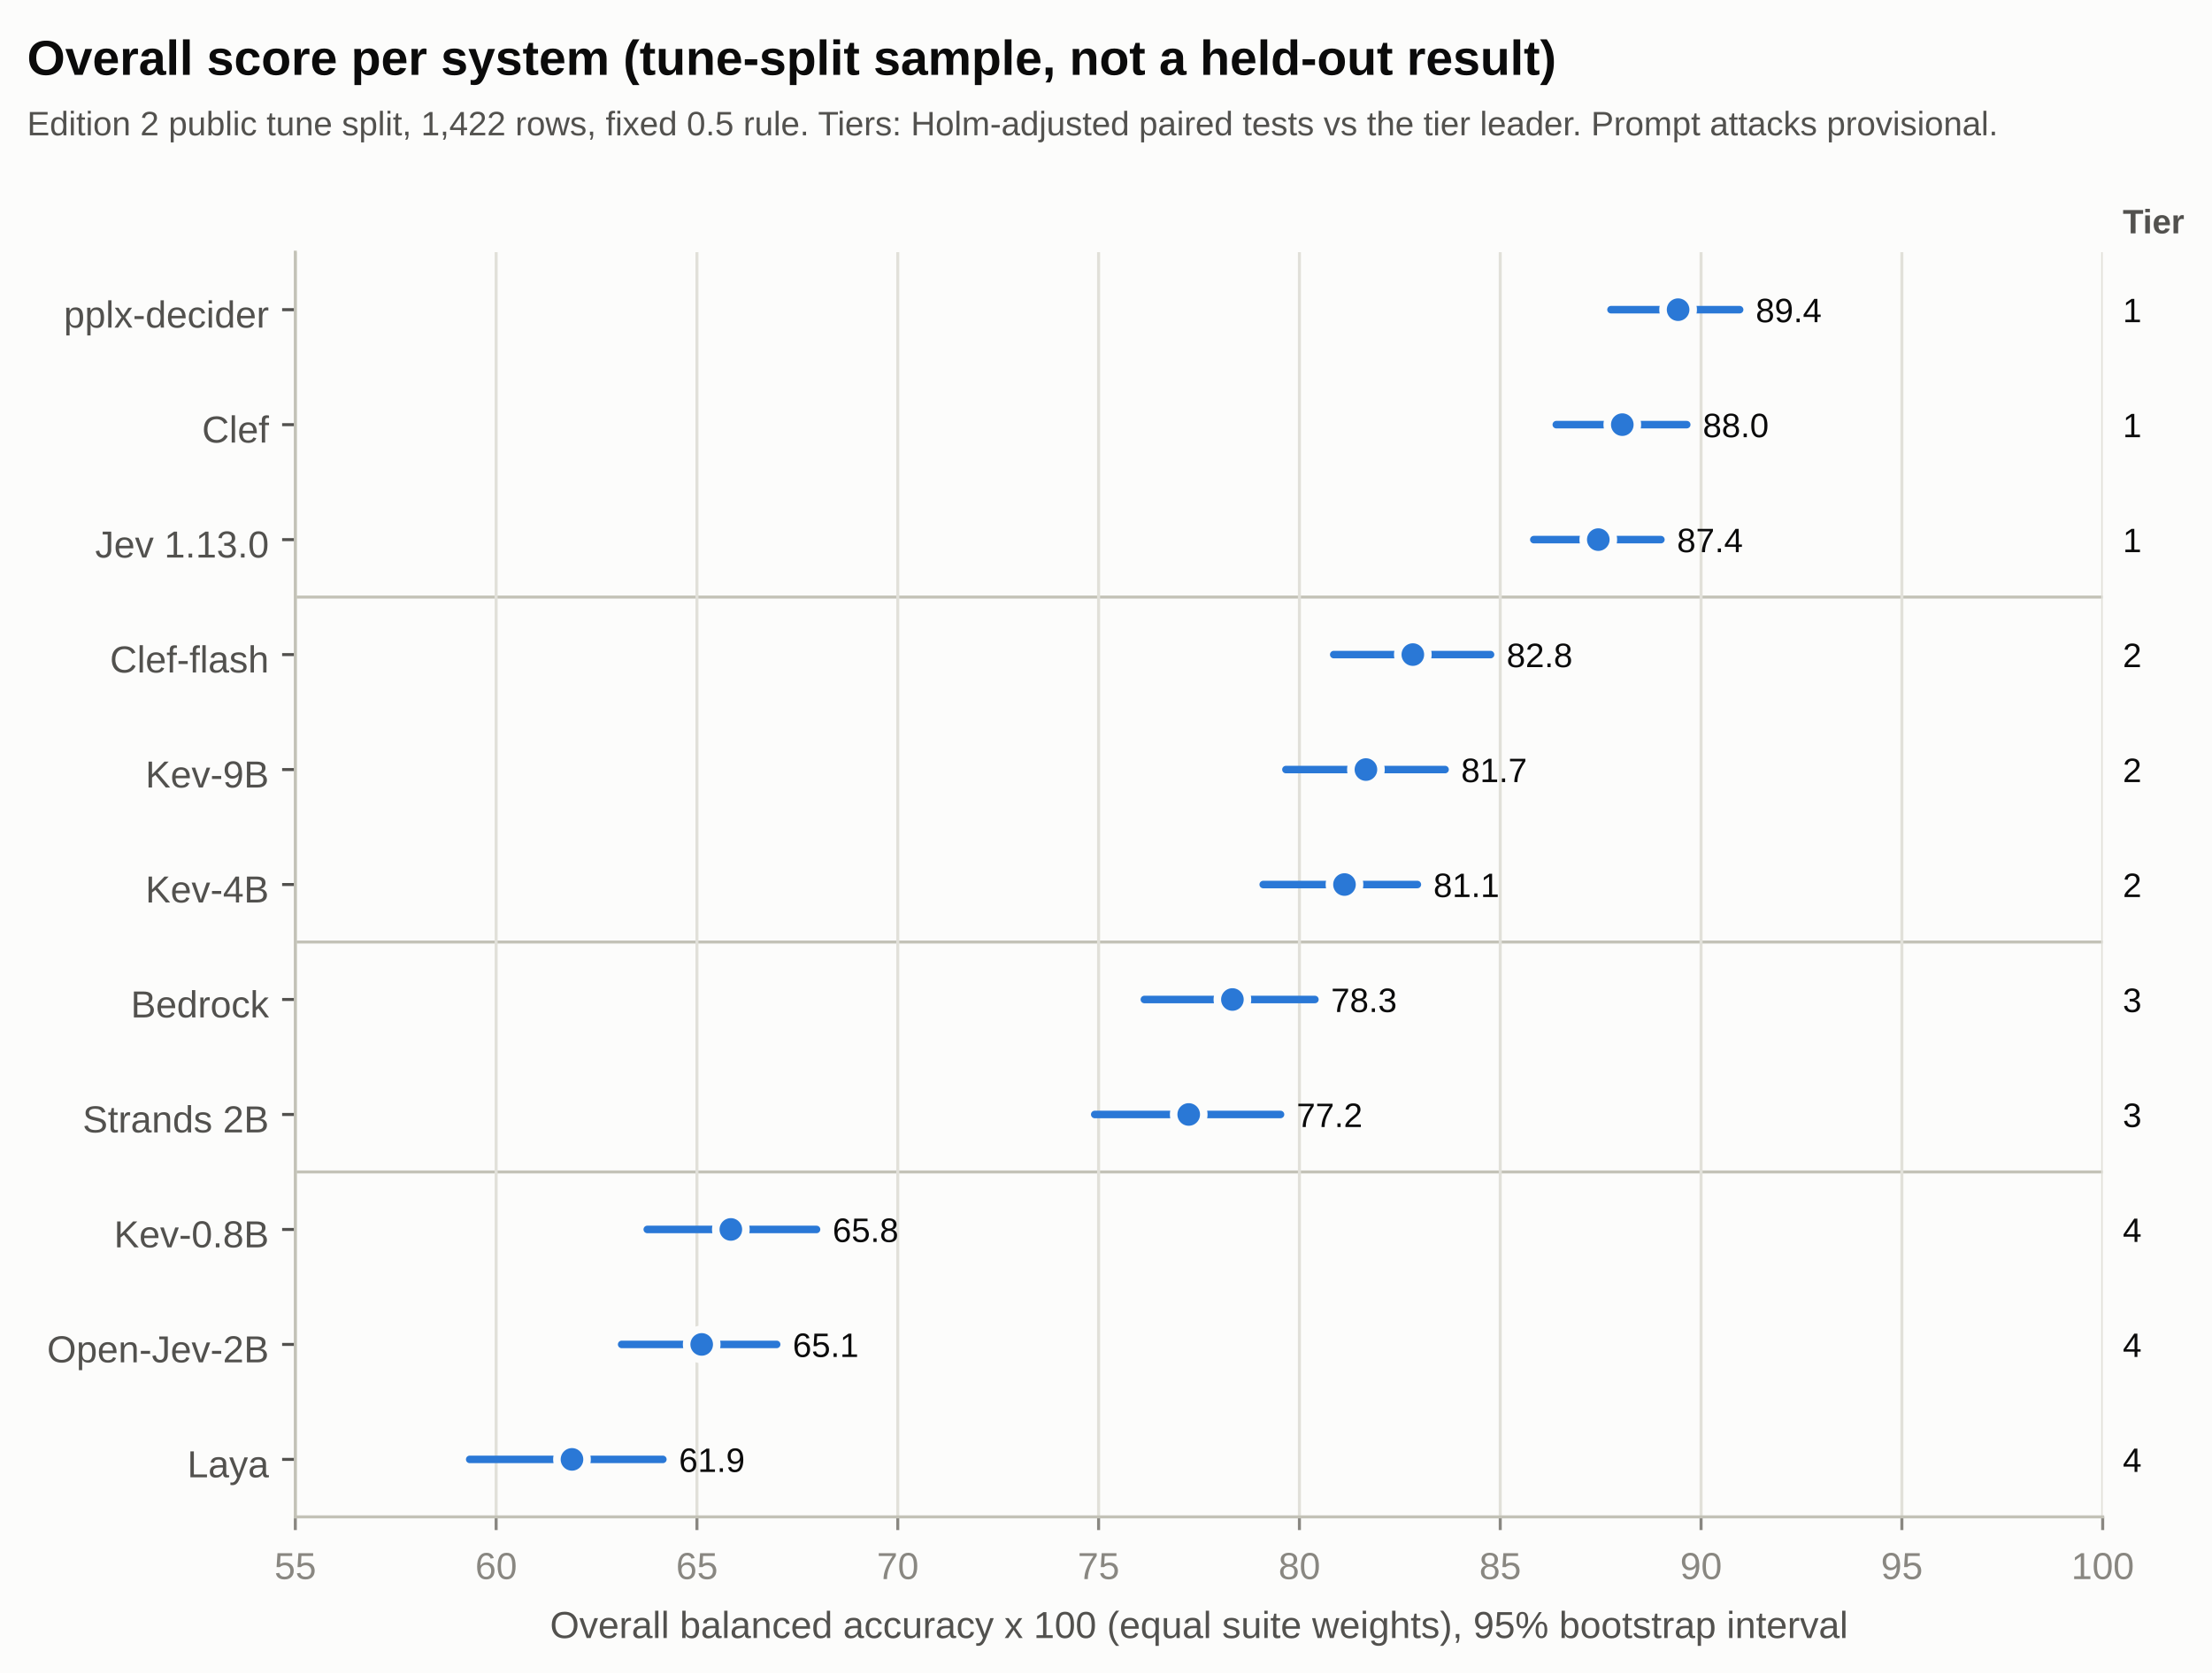
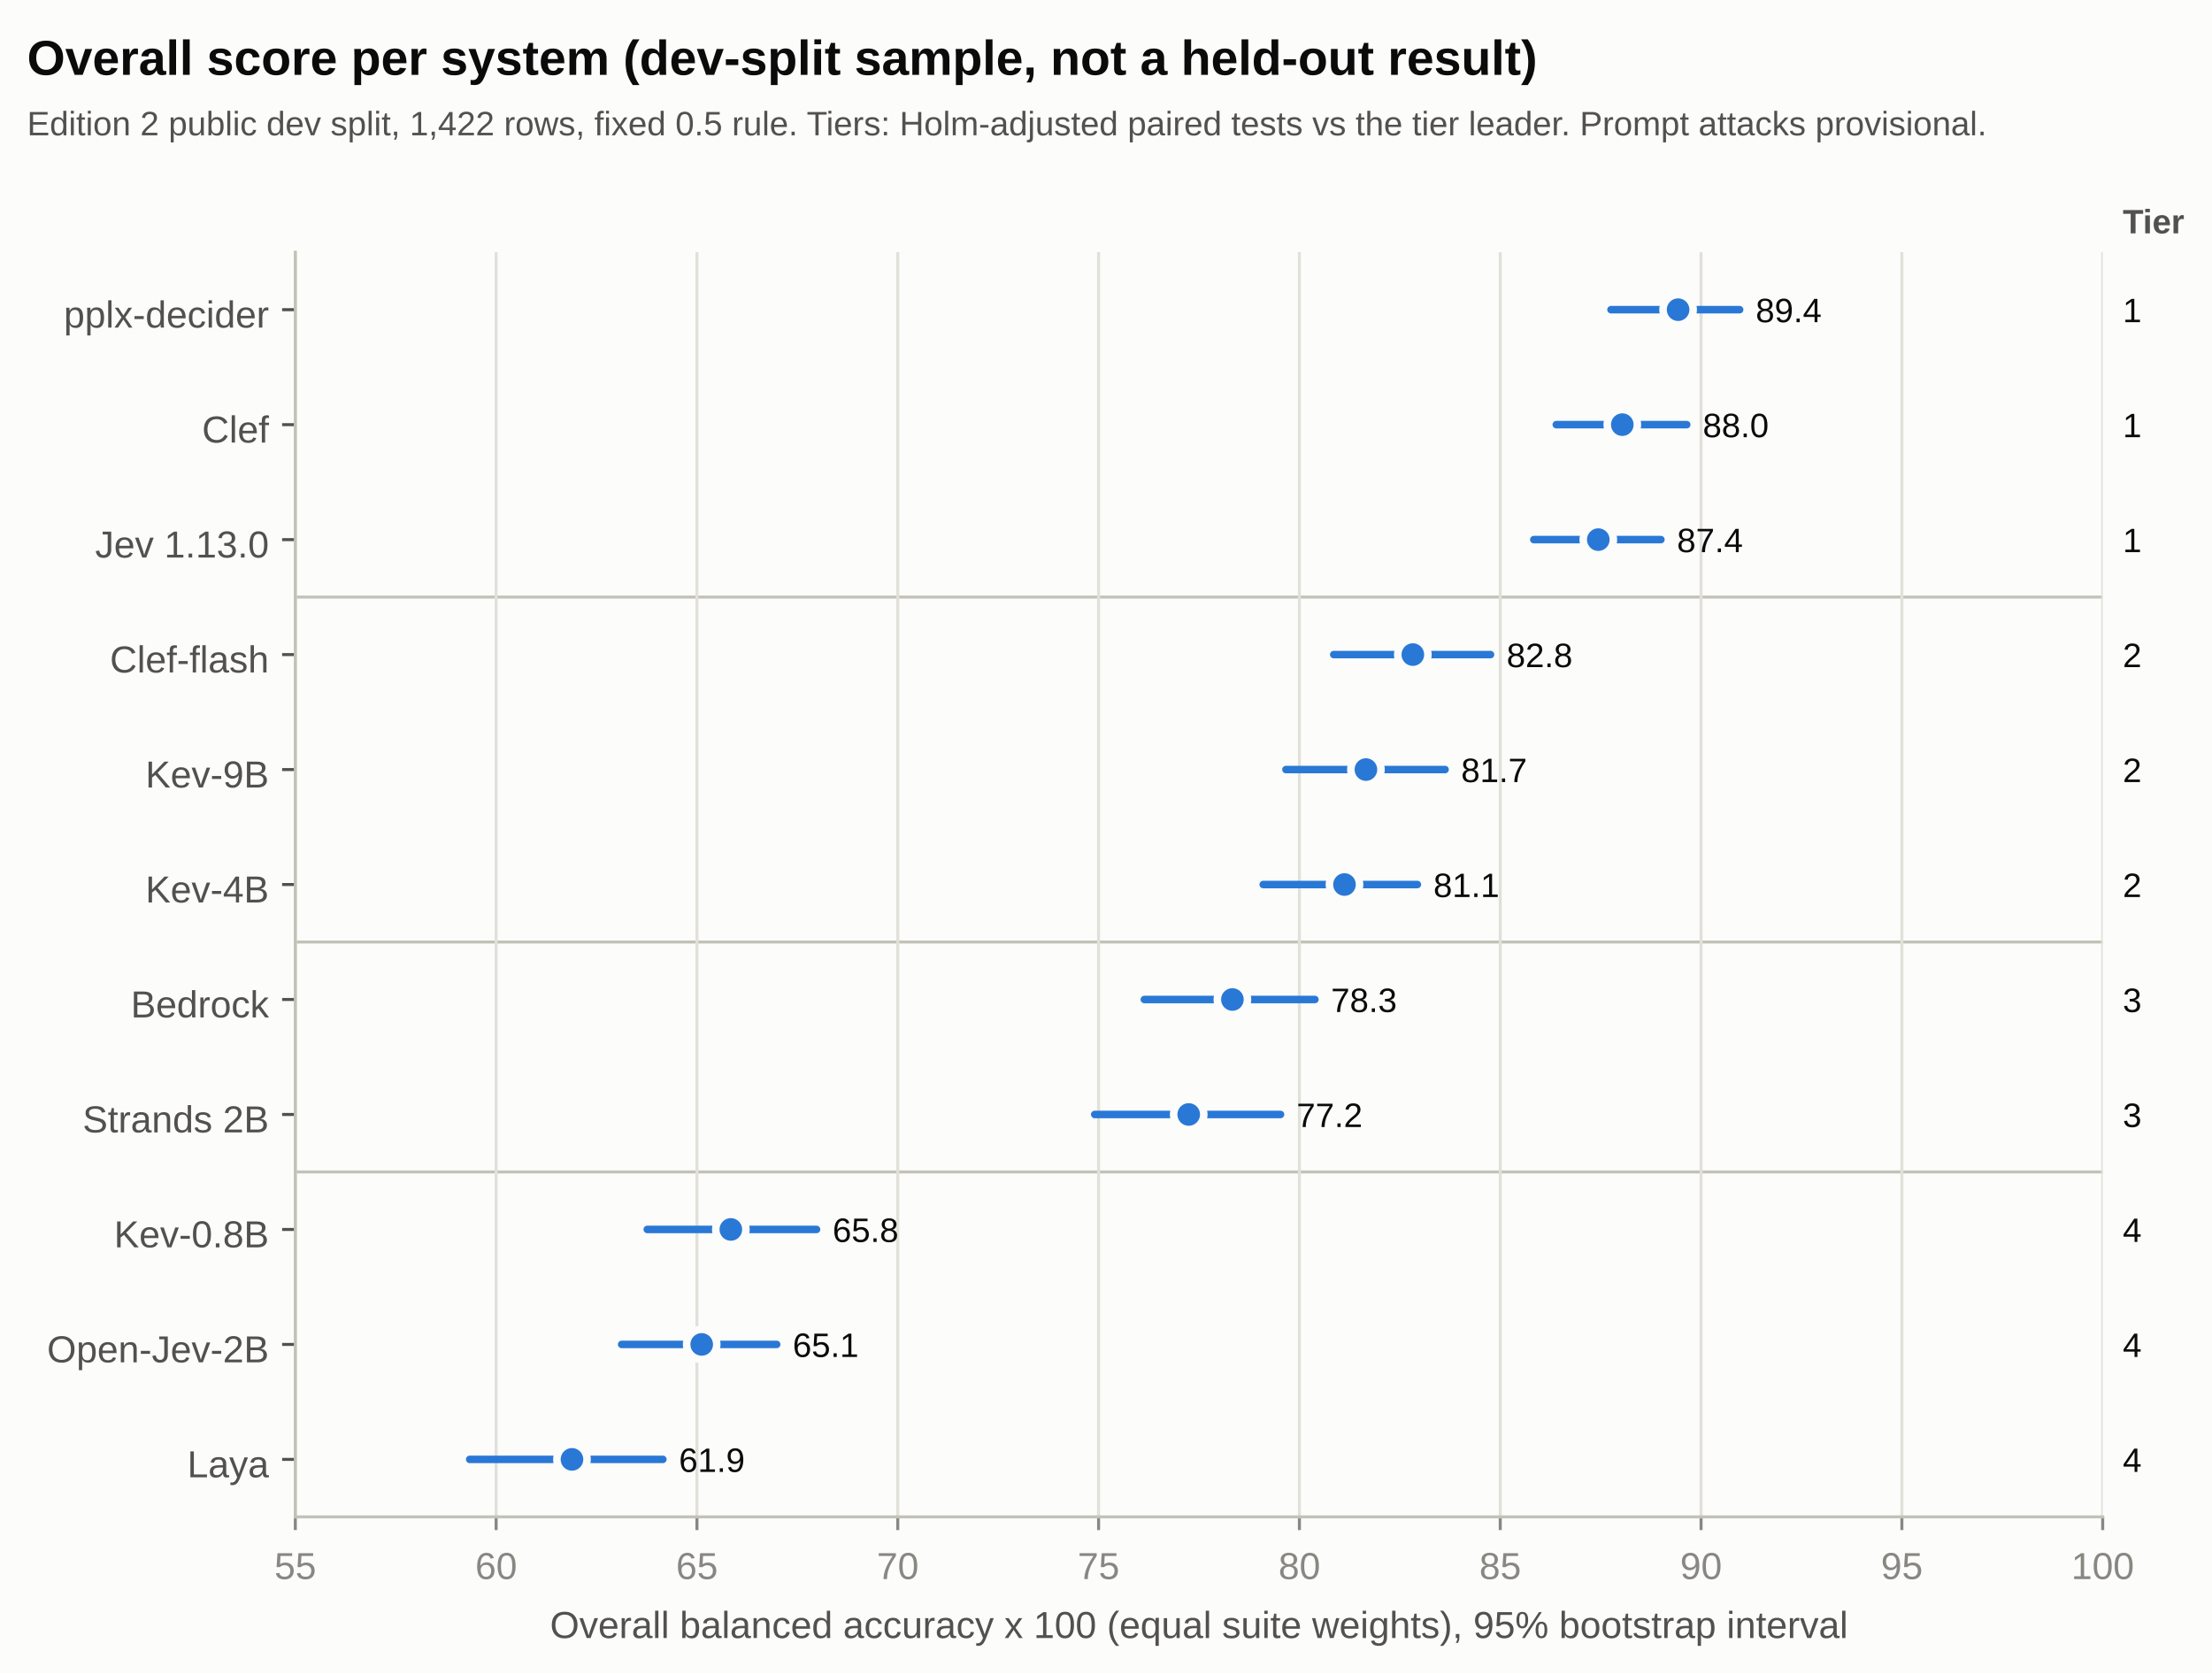
<svg xmlns="http://www.w3.org/2000/svg" xmlns:xlink="http://www.w3.org/1999/xlink" width="587.308pt" height="444.254pt" viewBox="0 0 587.308 444.254" version="1.1">
  <defs>
    <style type="text/css">*{stroke-linejoin: round; stroke-linecap: butt}</style>
  </defs>
  <g id="figure_1">
    <g id="patch_1">
      <path d="M 0 444.254  L 587.308 444.254  L 587.308 0  L 0 0  z " style="fill: #fcfcfb" />
    </g>
    <g id="axes_1">
      <g id="patch_2">
        <path d="M 78.408 402.754  L 558.288 402.754  L 558.288 66.96  L 78.408 66.96  z " style="fill: #fcfcfb" />
      </g>
      <g id="line2d_1">
-         <path d="M 78.408 158.54  L 558.288 158.54  " clip-path="url(#p012773bb45)" style="fill: none; stroke: #c3c2b7; stroke-width: 0.8; stroke-linecap: square" />
+         <path d="M 78.408 158.54  L 558.288 158.54  " clip-path="url(#pb4d7c1bccc)" style="fill: none; stroke: #c3c2b7; stroke-width: 0.8; stroke-linecap: square" />
      </g>
      <g id="line2d_2">
-         <path d="M 78.408 250.12  L 558.288 250.12  " clip-path="url(#p012773bb45)" style="fill: none; stroke: #c3c2b7; stroke-width: 0.8; stroke-linecap: square" />
+         <path d="M 78.408 250.12  L 558.288 250.12  " clip-path="url(#pb4d7c1bccc)" style="fill: none; stroke: #c3c2b7; stroke-width: 0.8; stroke-linecap: square" />
      </g>
      <g id="line2d_3">
-         <path d="M 78.408 311.174  L 558.288 311.174  " clip-path="url(#p012773bb45)" style="fill: none; stroke: #c3c2b7; stroke-width: 0.8; stroke-linecap: square" />
+         <path d="M 78.408 311.174  L 558.288 311.174  " clip-path="url(#pb4d7c1bccc)" style="fill: none; stroke: #c3c2b7; stroke-width: 0.8; stroke-linecap: square" />
      </g>
      <g id="matplotlib.axis_1">
        <g id="xtick_1">
          <g id="line2d_4">
-             <path d="M 78.408 402.754  L 78.408 66.96  " clip-path="url(#p012773bb45)" style="fill: none; stroke: #e1e0d9; stroke-width: 0.8; stroke-linecap: square" />
+             <path d="M 78.408 402.754  L 78.408 66.96  " clip-path="url(#pb4d7c1bccc)" style="fill: none; stroke: #e1e0d9; stroke-width: 0.8; stroke-linecap: square" />
          </g>
          <g id="line2d_5">
            <defs>
-               <path id="m59657fb6ef" d="M 0 0  L 0 3.5  " style="stroke: #898781; stroke-width: 0.8" />
+               <path id="m4874678e54" d="M 0 0  L 0 3.5  " style="stroke: #898781; stroke-width: 0.8" />
            </defs>
            <g>
-               <use xlink:href="#m59657fb6ef" x="78.408" y="402.754" style="fill: #898781; stroke: #898781; stroke-width: 0.8" />
+               <use xlink:href="#m4874678e54" x="78.408" y="402.754" style="fill: #898781; stroke: #898781; stroke-width: 0.8" />
            </g>
          </g>
          <g id="text_1">
            <text style="font-size: 10px; font-family: 'Helvetica Neue', 'Arial', 'DejaVu Sans'; text-anchor: middle; fill: #898781" x="78.408" y="419.274" transform="rotate(-0 78.408 419.2736)">55</text>
          </g>
        </g>
        <g id="xtick_2">
          <g id="line2d_6">
-             <path d="M 131.728 402.754  L 131.728 66.96  " clip-path="url(#p012773bb45)" style="fill: none; stroke: #e1e0d9; stroke-width: 0.8; stroke-linecap: square" />
+             <path d="M 131.728 402.754  L 131.728 66.96  " clip-path="url(#pb4d7c1bccc)" style="fill: none; stroke: #e1e0d9; stroke-width: 0.8; stroke-linecap: square" />
          </g>
          <g id="line2d_7">
            <g>
-               <use xlink:href="#m59657fb6ef" x="131.728" y="402.754" style="fill: #898781; stroke: #898781; stroke-width: 0.8" />
+               <use xlink:href="#m4874678e54" x="131.728" y="402.754" style="fill: #898781; stroke: #898781; stroke-width: 0.8" />
            </g>
          </g>
          <g id="text_2">
            <text style="font-size: 10px; font-family: 'Helvetica Neue', 'Arial', 'DejaVu Sans'; text-anchor: middle; fill: #898781" x="131.728" y="419.274" transform="rotate(-0 131.728 419.2736)">60</text>
          </g>
        </g>
        <g id="xtick_3">
          <g id="line2d_8">
-             <path d="M 185.048 402.754  L 185.048 66.96  " clip-path="url(#p012773bb45)" style="fill: none; stroke: #e1e0d9; stroke-width: 0.8; stroke-linecap: square" />
+             <path d="M 185.048 402.754  L 185.048 66.96  " clip-path="url(#pb4d7c1bccc)" style="fill: none; stroke: #e1e0d9; stroke-width: 0.8; stroke-linecap: square" />
          </g>
          <g id="line2d_9">
            <g>
-               <use xlink:href="#m59657fb6ef" x="185.048" y="402.754" style="fill: #898781; stroke: #898781; stroke-width: 0.8" />
+               <use xlink:href="#m4874678e54" x="185.048" y="402.754" style="fill: #898781; stroke: #898781; stroke-width: 0.8" />
            </g>
          </g>
          <g id="text_3">
            <text style="font-size: 10px; font-family: 'Helvetica Neue', 'Arial', 'DejaVu Sans'; text-anchor: middle; fill: #898781" x="185.048" y="419.274" transform="rotate(-0 185.048 419.2736)">65</text>
          </g>
        </g>
        <g id="xtick_4">
          <g id="line2d_10">
-             <path d="M 238.368 402.754  L 238.368 66.96  " clip-path="url(#p012773bb45)" style="fill: none; stroke: #e1e0d9; stroke-width: 0.8; stroke-linecap: square" />
+             <path d="M 238.368 402.754  L 238.368 66.96  " clip-path="url(#pb4d7c1bccc)" style="fill: none; stroke: #e1e0d9; stroke-width: 0.8; stroke-linecap: square" />
          </g>
          <g id="line2d_11">
            <g>
-               <use xlink:href="#m59657fb6ef" x="238.368" y="402.754" style="fill: #898781; stroke: #898781; stroke-width: 0.8" />
+               <use xlink:href="#m4874678e54" x="238.368" y="402.754" style="fill: #898781; stroke: #898781; stroke-width: 0.8" />
            </g>
          </g>
          <g id="text_4">
            <text style="font-size: 10px; font-family: 'Helvetica Neue', 'Arial', 'DejaVu Sans'; text-anchor: middle; fill: #898781" x="238.368" y="419.274" transform="rotate(-0 238.368 419.2736)">70</text>
          </g>
        </g>
        <g id="xtick_5">
          <g id="line2d_12">
-             <path d="M 291.688 402.754  L 291.688 66.96  " clip-path="url(#p012773bb45)" style="fill: none; stroke: #e1e0d9; stroke-width: 0.8; stroke-linecap: square" />
+             <path d="M 291.688 402.754  L 291.688 66.96  " clip-path="url(#pb4d7c1bccc)" style="fill: none; stroke: #e1e0d9; stroke-width: 0.8; stroke-linecap: square" />
          </g>
          <g id="line2d_13">
            <g>
-               <use xlink:href="#m59657fb6ef" x="291.688" y="402.754" style="fill: #898781; stroke: #898781; stroke-width: 0.8" />
+               <use xlink:href="#m4874678e54" x="291.688" y="402.754" style="fill: #898781; stroke: #898781; stroke-width: 0.8" />
            </g>
          </g>
          <g id="text_5">
            <text style="font-size: 10px; font-family: 'Helvetica Neue', 'Arial', 'DejaVu Sans'; text-anchor: middle; fill: #898781" x="291.688" y="419.274" transform="rotate(-0 291.688 419.2736)">75</text>
          </g>
        </g>
        <g id="xtick_6">
          <g id="line2d_14">
-             <path d="M 345.008 402.754  L 345.008 66.96  " clip-path="url(#p012773bb45)" style="fill: none; stroke: #e1e0d9; stroke-width: 0.8; stroke-linecap: square" />
+             <path d="M 345.008 402.754  L 345.008 66.96  " clip-path="url(#pb4d7c1bccc)" style="fill: none; stroke: #e1e0d9; stroke-width: 0.8; stroke-linecap: square" />
          </g>
          <g id="line2d_15">
            <g>
-               <use xlink:href="#m59657fb6ef" x="345.008" y="402.754" style="fill: #898781; stroke: #898781; stroke-width: 0.8" />
+               <use xlink:href="#m4874678e54" x="345.008" y="402.754" style="fill: #898781; stroke: #898781; stroke-width: 0.8" />
            </g>
          </g>
          <g id="text_6">
            <text style="font-size: 10px; font-family: 'Helvetica Neue', 'Arial', 'DejaVu Sans'; text-anchor: middle; fill: #898781" x="345.008" y="419.274" transform="rotate(-0 345.008 419.2736)">80</text>
          </g>
        </g>
        <g id="xtick_7">
          <g id="line2d_16">
-             <path d="M 398.328 402.754  L 398.328 66.96  " clip-path="url(#p012773bb45)" style="fill: none; stroke: #e1e0d9; stroke-width: 0.8; stroke-linecap: square" />
+             <path d="M 398.328 402.754  L 398.328 66.96  " clip-path="url(#pb4d7c1bccc)" style="fill: none; stroke: #e1e0d9; stroke-width: 0.8; stroke-linecap: square" />
          </g>
          <g id="line2d_17">
            <g>
-               <use xlink:href="#m59657fb6ef" x="398.328" y="402.754" style="fill: #898781; stroke: #898781; stroke-width: 0.8" />
+               <use xlink:href="#m4874678e54" x="398.328" y="402.754" style="fill: #898781; stroke: #898781; stroke-width: 0.8" />
            </g>
          </g>
          <g id="text_7">
            <text style="font-size: 10px; font-family: 'Helvetica Neue', 'Arial', 'DejaVu Sans'; text-anchor: middle; fill: #898781" x="398.328" y="419.274" transform="rotate(-0 398.328 419.2736)">85</text>
          </g>
        </g>
        <g id="xtick_8">
          <g id="line2d_18">
-             <path d="M 451.648 402.754  L 451.648 66.96  " clip-path="url(#p012773bb45)" style="fill: none; stroke: #e1e0d9; stroke-width: 0.8; stroke-linecap: square" />
+             <path d="M 451.648 402.754  L 451.648 66.96  " clip-path="url(#pb4d7c1bccc)" style="fill: none; stroke: #e1e0d9; stroke-width: 0.8; stroke-linecap: square" />
          </g>
          <g id="line2d_19">
            <g>
-               <use xlink:href="#m59657fb6ef" x="451.648" y="402.754" style="fill: #898781; stroke: #898781; stroke-width: 0.8" />
+               <use xlink:href="#m4874678e54" x="451.648" y="402.754" style="fill: #898781; stroke: #898781; stroke-width: 0.8" />
            </g>
          </g>
          <g id="text_8">
            <text style="font-size: 10px; font-family: 'Helvetica Neue', 'Arial', 'DejaVu Sans'; text-anchor: middle; fill: #898781" x="451.648" y="419.274" transform="rotate(-0 451.648 419.2736)">90</text>
          </g>
        </g>
        <g id="xtick_9">
          <g id="line2d_20">
-             <path d="M 504.968 402.754  L 504.968 66.96  " clip-path="url(#p012773bb45)" style="fill: none; stroke: #e1e0d9; stroke-width: 0.8; stroke-linecap: square" />
+             <path d="M 504.968 402.754  L 504.968 66.96  " clip-path="url(#pb4d7c1bccc)" style="fill: none; stroke: #e1e0d9; stroke-width: 0.8; stroke-linecap: square" />
          </g>
          <g id="line2d_21">
            <g>
-               <use xlink:href="#m59657fb6ef" x="504.968" y="402.754" style="fill: #898781; stroke: #898781; stroke-width: 0.8" />
+               <use xlink:href="#m4874678e54" x="504.968" y="402.754" style="fill: #898781; stroke: #898781; stroke-width: 0.8" />
            </g>
          </g>
          <g id="text_9">
            <text style="font-size: 10px; font-family: 'Helvetica Neue', 'Arial', 'DejaVu Sans'; text-anchor: middle; fill: #898781" x="504.968" y="419.274" transform="rotate(-0 504.968 419.2736)">95</text>
          </g>
        </g>
        <g id="xtick_10">
          <g id="line2d_22">
-             <path d="M 558.288 402.754  L 558.288 66.96  " clip-path="url(#p012773bb45)" style="fill: none; stroke: #e1e0d9; stroke-width: 0.8; stroke-linecap: square" />
+             <path d="M 558.288 402.754  L 558.288 66.96  " clip-path="url(#pb4d7c1bccc)" style="fill: none; stroke: #e1e0d9; stroke-width: 0.8; stroke-linecap: square" />
          </g>
          <g id="line2d_23">
            <g>
-               <use xlink:href="#m59657fb6ef" x="558.288" y="402.754" style="fill: #898781; stroke: #898781; stroke-width: 0.8" />
+               <use xlink:href="#m4874678e54" x="558.288" y="402.754" style="fill: #898781; stroke: #898781; stroke-width: 0.8" />
            </g>
          </g>
          <g id="text_10">
            <text style="font-size: 10px; font-family: 'Helvetica Neue', 'Arial', 'DejaVu Sans'; text-anchor: middle; fill: #898781" x="558.288" y="419.274" transform="rotate(-0 558.288 419.2736)">100</text>
          </g>
        </g>
        <g id="text_11">
          <text style="font-size: 10px; font-family: 'Helvetica Neue', 'Arial', 'DejaVu Sans'; text-anchor: middle; fill: #52514e" x="318.348" y="434.924" transform="rotate(-0 318.348 434.9236)">Overall balanced accuracy x 100 (equal suite weights), 95% bootstrap interval</text>
        </g>
      </g>
      <g id="matplotlib.axis_2">
        <g id="ytick_1">
          <g id="line2d_24">
            <defs>
-               <path id="m119d0341d9" d="M 0 0  L -3.5 0  " style="stroke: #52514e; stroke-width: 0.8" />
+               <path id="mc29c34b4c3" d="M 0 0  L -3.5 0  " style="stroke: #52514e; stroke-width: 0.8" />
            </defs>
            <g>
-               <use xlink:href="#m119d0341d9" x="78.408" y="82.223" style="fill: #52514e; stroke: #52514e; stroke-width: 0.8" />
+               <use xlink:href="#mc29c34b4c3" x="78.408" y="82.223" style="fill: #52514e; stroke: #52514e; stroke-width: 0.8" />
            </g>
          </g>
          <g id="text_12">
            <text style="font-size: 10px; font-family: 'Helvetica Neue', 'Arial', 'DejaVu Sans'; text-anchor: end; fill: #52514e" x="71.408" y="86.983" transform="rotate(-0 71.408 86.98334)">pplx-decider</text>
          </g>
        </g>
        <g id="ytick_2">
          <g id="line2d_25">
            <g>
-               <use xlink:href="#m119d0341d9" x="78.408" y="112.75" style="fill: #52514e; stroke: #52514e; stroke-width: 0.8" />
+               <use xlink:href="#mc29c34b4c3" x="78.408" y="112.75" style="fill: #52514e; stroke: #52514e; stroke-width: 0.8" />
            </g>
          </g>
          <g id="text_13">
            <text style="font-size: 10px; font-family: 'Helvetica Neue', 'Arial', 'DejaVu Sans'; text-anchor: end; fill: #52514e" x="71.408" y="117.51" transform="rotate(-0 71.408 117.51)">Clef</text>
          </g>
        </g>
        <g id="ytick_3">
          <g id="line2d_26">
            <g>
-               <use xlink:href="#m119d0341d9" x="78.408" y="143.277" style="fill: #52514e; stroke: #52514e; stroke-width: 0.8" />
+               <use xlink:href="#mc29c34b4c3" x="78.408" y="143.277" style="fill: #52514e; stroke: #52514e; stroke-width: 0.8" />
            </g>
          </g>
          <g id="text_14">
            <text style="font-size: 10px; font-family: 'Helvetica Neue', 'Arial', 'DejaVu Sans'; text-anchor: end; fill: #52514e" x="71.408" y="148.037" transform="rotate(-0 71.408 148.0367)">Jev 1.13.0</text>
          </g>
        </g>
        <g id="ytick_4">
          <g id="line2d_27">
            <g>
-               <use xlink:href="#m119d0341d9" x="78.408" y="173.803" style="fill: #52514e; stroke: #52514e; stroke-width: 0.8" />
+               <use xlink:href="#mc29c34b4c3" x="78.408" y="173.803" style="fill: #52514e; stroke: #52514e; stroke-width: 0.8" />
            </g>
          </g>
          <g id="text_15">
            <text style="font-size: 10px; font-family: 'Helvetica Neue', 'Arial', 'DejaVu Sans'; text-anchor: end; fill: #52514e" x="71.408" y="178.563" transform="rotate(-0 71.408 178.5634)">Clef-flash</text>
          </g>
        </g>
        <g id="ytick_5">
          <g id="line2d_28">
            <g>
-               <use xlink:href="#m119d0341d9" x="78.408" y="204.33" style="fill: #52514e; stroke: #52514e; stroke-width: 0.8" />
+               <use xlink:href="#mc29c34b4c3" x="78.408" y="204.33" style="fill: #52514e; stroke: #52514e; stroke-width: 0.8" />
            </g>
          </g>
          <g id="text_16">
            <text style="font-size: 10px; font-family: 'Helvetica Neue', 'Arial', 'DejaVu Sans'; text-anchor: end; fill: #52514e" x="71.408" y="209.09" transform="rotate(-0 71.408 209.0901)">Kev-9B</text>
          </g>
        </g>
        <g id="ytick_6">
          <g id="line2d_29">
            <g>
-               <use xlink:href="#m119d0341d9" x="78.408" y="234.857" style="fill: #52514e; stroke: #52514e; stroke-width: 0.8" />
+               <use xlink:href="#mc29c34b4c3" x="78.408" y="234.857" style="fill: #52514e; stroke: #52514e; stroke-width: 0.8" />
            </g>
          </g>
          <g id="text_17">
            <text style="font-size: 10px; font-family: 'Helvetica Neue', 'Arial', 'DejaVu Sans'; text-anchor: end; fill: #52514e" x="71.408" y="239.617" transform="rotate(-0 71.408 239.6168)">Kev-4B</text>
          </g>
        </g>
        <g id="ytick_7">
          <g id="line2d_30">
            <g>
-               <use xlink:href="#m119d0341d9" x="78.408" y="265.383" style="fill: #52514e; stroke: #52514e; stroke-width: 0.8" />
+               <use xlink:href="#mc29c34b4c3" x="78.408" y="265.383" style="fill: #52514e; stroke: #52514e; stroke-width: 0.8" />
            </g>
          </g>
          <g id="text_18">
            <text style="font-size: 10px; font-family: 'Helvetica Neue', 'Arial', 'DejaVu Sans'; text-anchor: end; fill: #52514e" x="71.408" y="270.143" transform="rotate(-0 71.408 270.1435)">Bedrock</text>
          </g>
        </g>
        <g id="ytick_8">
          <g id="line2d_31">
            <g>
-               <use xlink:href="#m119d0341d9" x="78.408" y="295.91" style="fill: #52514e; stroke: #52514e; stroke-width: 0.8" />
+               <use xlink:href="#mc29c34b4c3" x="78.408" y="295.91" style="fill: #52514e; stroke: #52514e; stroke-width: 0.8" />
            </g>
          </g>
          <g id="text_19">
            <text style="font-size: 10px; font-family: 'Helvetica Neue', 'Arial', 'DejaVu Sans'; text-anchor: end; fill: #52514e" x="71.408" y="300.67" transform="rotate(-0 71.408 300.6702)">Strands 2B</text>
          </g>
        </g>
        <g id="ytick_9">
          <g id="line2d_32">
            <g>
-               <use xlink:href="#m119d0341d9" x="78.408" y="326.437" style="fill: #52514e; stroke: #52514e; stroke-width: 0.8" />
+               <use xlink:href="#mc29c34b4c3" x="78.408" y="326.437" style="fill: #52514e; stroke: #52514e; stroke-width: 0.8" />
            </g>
          </g>
          <g id="text_20">
            <text style="font-size: 10px; font-family: 'Helvetica Neue', 'Arial', 'DejaVu Sans'; text-anchor: end; fill: #52514e" x="71.408" y="331.197" transform="rotate(-0 71.408 331.1969)">Kev-0.8B</text>
          </g>
        </g>
        <g id="ytick_10">
          <g id="line2d_33">
            <g>
-               <use xlink:href="#m119d0341d9" x="78.408" y="356.964" style="fill: #52514e; stroke: #52514e; stroke-width: 0.8" />
+               <use xlink:href="#mc29c34b4c3" x="78.408" y="356.964" style="fill: #52514e; stroke: #52514e; stroke-width: 0.8" />
            </g>
          </g>
          <g id="text_21">
            <text style="font-size: 10px; font-family: 'Helvetica Neue', 'Arial', 'DejaVu Sans'; text-anchor: end; fill: #52514e" x="71.408" y="361.724" transform="rotate(-0 71.408 361.7236)">Open-Jev-2B</text>
          </g>
        </g>
        <g id="ytick_11">
          <g id="line2d_34">
            <g>
-               <use xlink:href="#m119d0341d9" x="78.408" y="387.49" style="fill: #52514e; stroke: #52514e; stroke-width: 0.8" />
+               <use xlink:href="#mc29c34b4c3" x="78.408" y="387.49" style="fill: #52514e; stroke: #52514e; stroke-width: 0.8" />
            </g>
          </g>
          <g id="text_22">
            <text style="font-size: 10px; font-family: 'Helvetica Neue', 'Arial', 'DejaVu Sans'; text-anchor: end; fill: #52514e" x="71.408" y="392.25" transform="rotate(-0 71.408 392.2503)">Laya</text>
          </g>
        </g>
      </g>
      <g id="line2d_35">
-         <path d="M 427.736 82.223  L 461.891 82.223  " clip-path="url(#p012773bb45)" style="fill: none; stroke: #2a78d6; stroke-width: 2; stroke-linecap: round" />
+         <path d="M 427.736 82.223  L 461.891 82.223  " clip-path="url(#pb4d7c1bccc)" style="fill: none; stroke: #2a78d6; stroke-width: 2; stroke-linecap: round" />
      </g>
      <g id="line2d_36">
-         <path d="M 413.213 112.75  L 447.844 112.75  " clip-path="url(#p012773bb45)" style="fill: none; stroke: #2a78d6; stroke-width: 2; stroke-linecap: round" />
+         <path d="M 413.213 112.75  L 447.844 112.75  " clip-path="url(#pb4d7c1bccc)" style="fill: none; stroke: #2a78d6; stroke-width: 2; stroke-linecap: round" />
      </g>
      <g id="line2d_37">
-         <path d="M 407.244 143.277  L 440.985 143.277  " clip-path="url(#p012773bb45)" style="fill: none; stroke: #2a78d6; stroke-width: 2; stroke-linecap: round" />
+         <path d="M 407.244 143.277  L 440.985 143.277  " clip-path="url(#pb4d7c1bccc)" style="fill: none; stroke: #2a78d6; stroke-width: 2; stroke-linecap: round" />
      </g>
      <g id="line2d_38">
-         <path d="M 354.124 173.803  L 395.755 173.803  " clip-path="url(#p012773bb45)" style="fill: none; stroke: #2a78d6; stroke-width: 2; stroke-linecap: round" />
+         <path d="M 354.124 173.803  L 395.755 173.803  " clip-path="url(#pb4d7c1bccc)" style="fill: none; stroke: #2a78d6; stroke-width: 2; stroke-linecap: round" />
      </g>
      <g id="line2d_39">
-         <path d="M 341.427 204.33  L 383.677 204.33  " clip-path="url(#p012773bb45)" style="fill: none; stroke: #2a78d6; stroke-width: 2; stroke-linecap: round" />
+         <path d="M 341.427 204.33  L 383.677 204.33  " clip-path="url(#pb4d7c1bccc)" style="fill: none; stroke: #2a78d6; stroke-width: 2; stroke-linecap: round" />
      </g>
      <g id="line2d_40">
-         <path d="M 335.397 234.857  L 376.325 234.857  " clip-path="url(#p012773bb45)" style="fill: none; stroke: #2a78d6; stroke-width: 2; stroke-linecap: round" />
+         <path d="M 335.397 234.857  L 376.325 234.857  " clip-path="url(#pb4d7c1bccc)" style="fill: none; stroke: #2a78d6; stroke-width: 2; stroke-linecap: round" />
      </g>
      <g id="line2d_41">
-         <path d="M 303.839 265.383  L 349.117 265.383  " clip-path="url(#p012773bb45)" style="fill: none; stroke: #2a78d6; stroke-width: 2; stroke-linecap: round" />
+         <path d="M 303.839 265.383  L 349.117 265.383  " clip-path="url(#pb4d7c1bccc)" style="fill: none; stroke: #2a78d6; stroke-width: 2; stroke-linecap: round" />
      </g>
      <g id="line2d_42">
-         <path d="M 290.662 295.91  L 339.991 295.91  " clip-path="url(#p012773bb45)" style="fill: none; stroke: #2a78d6; stroke-width: 2; stroke-linecap: round" />
+         <path d="M 290.662 295.91  L 339.991 295.91  " clip-path="url(#pb4d7c1bccc)" style="fill: none; stroke: #2a78d6; stroke-width: 2; stroke-linecap: round" />
      </g>
      <g id="line2d_43">
-         <path d="M 171.854 326.437  L 216.798 326.437  " clip-path="url(#p012773bb45)" style="fill: none; stroke: #2a78d6; stroke-width: 2; stroke-linecap: round" />
+         <path d="M 171.854 326.437  L 216.798 326.437  " clip-path="url(#pb4d7c1bccc)" style="fill: none; stroke: #2a78d6; stroke-width: 2; stroke-linecap: round" />
      </g>
      <g id="line2d_44">
-         <path d="M 165.055 356.964  L 206.211 356.964  " clip-path="url(#p012773bb45)" style="fill: none; stroke: #2a78d6; stroke-width: 2; stroke-linecap: round" />
+         <path d="M 165.055 356.964  L 206.211 356.964  " clip-path="url(#pb4d7c1bccc)" style="fill: none; stroke: #2a78d6; stroke-width: 2; stroke-linecap: round" />
      </g>
      <g id="line2d_45">
-         <path d="M 124.713 387.49  L 175.995 387.49  " clip-path="url(#p012773bb45)" style="fill: none; stroke: #2a78d6; stroke-width: 2; stroke-linecap: round" />
+         <path d="M 124.713 387.49  L 175.995 387.49  " clip-path="url(#pb4d7c1bccc)" style="fill: none; stroke: #2a78d6; stroke-width: 2; stroke-linecap: round" />
      </g>
      <g id="patch_3">
        <path d="M 78.408 402.754  L 78.408 66.96  " style="fill: none; stroke: #c3c2b7; stroke-width: 0.8; stroke-linejoin: miter; stroke-linecap: square" />
      </g>
      <g id="patch_4">
        <path d="M 78.408 402.754  L 558.288 402.754  " style="fill: none; stroke: #c3c2b7; stroke-width: 0.8; stroke-linejoin: miter; stroke-linecap: square" />
      </g>
      <g id="PathCollection_1">
        <defs>
-           <path id="m7860cd72da" d="M 0 4  C 1.061 4 2.078 3.579 2.828 2.828  C 3.579 2.078 4 1.061 4 0  C 4 -1.061 3.579 -2.078 2.828 -2.828  C 2.078 -3.579 1.061 -4 0 -4  C -1.061 -4 -2.078 -3.579 -2.828 -2.828  C -3.579 -2.078 -4 -1.061 -4 0  C -4 1.061 -3.579 2.078 -2.828 2.828  C -2.078 3.579 -1.061 4 0 4  z " style="stroke: #fcfcfb; stroke-width: 2" />
+           <path id="ma319384548" d="M 0 4  C 1.061 4 2.078 3.579 2.828 2.828  C 3.579 2.078 4 1.061 4 0  C 4 -1.061 3.579 -2.078 2.828 -2.828  C 2.078 -3.579 1.061 -4 0 -4  C -1.061 -4 -2.078 -3.579 -2.828 -2.828  C -3.579 -2.078 -4 -1.061 -4 0  C -4 1.061 -3.579 2.078 -2.828 2.828  C -2.078 3.579 -1.061 4 0 4  z " style="stroke: #fcfcfb; stroke-width: 2" />
        </defs>
-         <g clip-path="url(#p012773bb45)">
-           <use xlink:href="#m7860cd72da" x="445.554" y="82.223" style="fill: #2a78d6; stroke: #fcfcfb; stroke-width: 2" />
+         <g clip-path="url(#pb4d7c1bccc)">
+           <use xlink:href="#ma319384548" x="445.554" y="82.223" style="fill: #2a78d6; stroke: #fcfcfb; stroke-width: 2" />
        </g>
      </g>
      <g id="text_23">
        <text style="font-size: 9px; font-family: 'Helvetica Neue', 'Arial', 'DejaVu Sans'; text-anchor: start; fill: #0b0b0b" x="466.156" y="85.549" transform="rotate(-0 466.1564 85.54885)">89.4</text>
      </g>
      <g id="PathCollection_2">
-         <g clip-path="url(#p012773bb45)">
-           <use xlink:href="#m7860cd72da" x="430.736" y="112.75" style="fill: #2a78d6; stroke: #fcfcfb; stroke-width: 2" />
+         <g clip-path="url(#pb4d7c1bccc)">
+           <use xlink:href="#ma319384548" x="430.736" y="112.75" style="fill: #2a78d6; stroke: #fcfcfb; stroke-width: 2" />
        </g>
      </g>
      <g id="text_24">
        <text style="font-size: 9px; font-family: 'Helvetica Neue', 'Arial', 'DejaVu Sans'; text-anchor: start; fill: #0b0b0b" x="452.11" y="116.076" transform="rotate(-0 452.1098 116.0755)">88.0</text>
      </g>
      <g id="PathCollection_3">
-         <g clip-path="url(#p012773bb45)">
-           <use xlink:href="#m7860cd72da" x="424.363" y="143.277" style="fill: #2a78d6; stroke: #fcfcfb; stroke-width: 2" />
+         <g clip-path="url(#pb4d7c1bccc)">
+           <use xlink:href="#ma319384548" x="424.363" y="143.277" style="fill: #2a78d6; stroke: #fcfcfb; stroke-width: 2" />
        </g>
      </g>
      <g id="text_25">
        <text style="font-size: 9px; font-family: 'Helvetica Neue', 'Arial', 'DejaVu Sans'; text-anchor: start; fill: #0b0b0b" x="445.251" y="146.602" transform="rotate(-0 445.2507 146.6022)">87.4</text>
      </g>
      <g id="PathCollection_4">
-         <g clip-path="url(#p012773bb45)">
-           <use xlink:href="#m7860cd72da" x="375.122" y="173.803" style="fill: #2a78d6; stroke: #fcfcfb; stroke-width: 2" />
+         <g clip-path="url(#pb4d7c1bccc)">
+           <use xlink:href="#ma319384548" x="375.122" y="173.803" style="fill: #2a78d6; stroke: #fcfcfb; stroke-width: 2" />
        </g>
      </g>
      <g id="text_26">
        <text style="font-size: 9px; font-family: 'Helvetica Neue', 'Arial', 'DejaVu Sans'; text-anchor: start; fill: #0b0b0b" x="400.02" y="177.129" transform="rotate(-0 400.0204 177.1289)">82.8</text>
      </g>
      <g id="PathCollection_5">
-         <g clip-path="url(#p012773bb45)">
-           <use xlink:href="#m7860cd72da" x="362.664" y="204.33" style="fill: #2a78d6; stroke: #fcfcfb; stroke-width: 2" />
+         <g clip-path="url(#pb4d7c1bccc)">
+           <use xlink:href="#ma319384548" x="362.664" y="204.33" style="fill: #2a78d6; stroke: #fcfcfb; stroke-width: 2" />
        </g>
      </g>
      <g id="text_27">
        <text style="font-size: 9px; font-family: 'Helvetica Neue', 'Arial', 'DejaVu Sans'; text-anchor: start; fill: #0b0b0b" x="387.942" y="207.656" transform="rotate(-0 387.9423 207.6556)">81.7</text>
      </g>
      <g id="PathCollection_6">
-         <g clip-path="url(#p012773bb45)">
-           <use xlink:href="#m7860cd72da" x="356.974" y="234.857" style="fill: #2a78d6; stroke: #fcfcfb; stroke-width: 2" />
+         <g clip-path="url(#pb4d7c1bccc)">
+           <use xlink:href="#ma319384548" x="356.974" y="234.857" style="fill: #2a78d6; stroke: #fcfcfb; stroke-width: 2" />
        </g>
      </g>
      <g id="text_28">
        <text style="font-size: 9px; font-family: 'Helvetica Neue', 'Arial', 'DejaVu Sans'; text-anchor: start; fill: #0b0b0b" x="380.591" y="238.182" transform="rotate(-0 380.5906 238.1823)">81.1</text>
      </g>
      <g id="PathCollection_7">
-         <g clip-path="url(#p012773bb45)">
-           <use xlink:href="#m7860cd72da" x="327.215" y="265.383" style="fill: #2a78d6; stroke: #fcfcfb; stroke-width: 2" />
+         <g clip-path="url(#pb4d7c1bccc)">
+           <use xlink:href="#ma319384548" x="327.215" y="265.383" style="fill: #2a78d6; stroke: #fcfcfb; stroke-width: 2" />
        </g>
      </g>
      <g id="text_29">
        <text style="font-size: 9px; font-family: 'Helvetica Neue', 'Arial', 'DejaVu Sans'; text-anchor: start; fill: #0b0b0b" x="353.382" y="268.709" transform="rotate(-0 353.3824 268.709)">78.3</text>
      </g>
      <g id="PathCollection_8">
-         <g clip-path="url(#p012773bb45)">
-           <use xlink:href="#m7860cd72da" x="315.616" y="295.91" style="fill: #2a78d6; stroke: #fcfcfb; stroke-width: 2" />
+         <g clip-path="url(#pb4d7c1bccc)">
+           <use xlink:href="#ma319384548" x="315.616" y="295.91" style="fill: #2a78d6; stroke: #fcfcfb; stroke-width: 2" />
        </g>
      </g>
      <g id="text_30">
        <text style="font-size: 9px; font-family: 'Helvetica Neue', 'Arial', 'DejaVu Sans'; text-anchor: start; fill: #0b0b0b" x="344.256" y="299.236" transform="rotate(-0 344.2562 299.2357)">77.2</text>
      </g>
      <g id="PathCollection_9">
-         <g clip-path="url(#p012773bb45)">
-           <use xlink:href="#m7860cd72da" x="194.044" y="326.437" style="fill: #2a78d6; stroke: #fcfcfb; stroke-width: 2" />
+         <g clip-path="url(#pb4d7c1bccc)">
+           <use xlink:href="#ma319384548" x="194.044" y="326.437" style="fill: #2a78d6; stroke: #fcfcfb; stroke-width: 2" />
        </g>
      </g>
      <g id="text_31">
        <text style="font-size: 9px; font-family: 'Helvetica Neue', 'Arial', 'DejaVu Sans'; text-anchor: start; fill: #0b0b0b" x="221.064" y="329.762" transform="rotate(-0 221.0635 329.7624)">65.8</text>
      </g>
      <g id="PathCollection_10">
-         <g clip-path="url(#p012773bb45)">
-           <use xlink:href="#m7860cd72da" x="186.307" y="356.964" style="fill: #2a78d6; stroke: #fcfcfb; stroke-width: 2" />
+         <g clip-path="url(#pb4d7c1bccc)">
+           <use xlink:href="#ma319384548" x="186.307" y="356.964" style="fill: #2a78d6; stroke: #fcfcfb; stroke-width: 2" />
        </g>
      </g>
      <g id="text_32">
        <text style="font-size: 9px; font-family: 'Helvetica Neue', 'Arial', 'DejaVu Sans'; text-anchor: start; fill: #0b0b0b" x="210.476" y="360.289" transform="rotate(-0 210.4763 360.2891)">65.1</text>
      </g>
      <g id="PathCollection_11">
-         <g clip-path="url(#p012773bb45)">
-           <use xlink:href="#m7860cd72da" x="151.866" y="387.49" style="fill: #2a78d6; stroke: #fcfcfb; stroke-width: 2" />
+         <g clip-path="url(#pb4d7c1bccc)">
+           <use xlink:href="#ma319384548" x="151.866" y="387.49" style="fill: #2a78d6; stroke: #fcfcfb; stroke-width: 2" />
        </g>
      </g>
      <g id="text_33">
        <text style="font-size: 9px; font-family: 'Helvetica Neue', 'Arial', 'DejaVu Sans'; text-anchor: start; fill: #0b0b0b" x="180.261" y="390.816" transform="rotate(-0 180.2609 390.8158)">61.9</text>
      </g>
      <g id="text_34">
        <text style="font-weight: 700; font-size: 9px; font-family: 'Helvetica Neue', 'Arial', 'DejaVu Sans'; text-anchor: start; fill: #52514e" x="563.62" y="61.954" transform="rotate(-0 563.62 61.95433)">Tier</text>
      </g>
      <g id="text_35">
        <text style="font-size: 9px; font-family: 'Helvetica Neue', 'Arial', 'DejaVu Sans'; text-anchor: start; fill: #0b0b0b" x="563.62" y="85.549" transform="rotate(-0 563.62 85.54885)">1</text>
      </g>
      <g id="text_36">
        <text style="font-size: 9px; font-family: 'Helvetica Neue', 'Arial', 'DejaVu Sans'; text-anchor: start; fill: #0b0b0b" x="563.62" y="116.076" transform="rotate(-0 563.62 116.0755)">1</text>
      </g>
      <g id="text_37">
        <text style="font-size: 9px; font-family: 'Helvetica Neue', 'Arial', 'DejaVu Sans'; text-anchor: start; fill: #0b0b0b" x="563.62" y="146.602" transform="rotate(-0 563.62 146.6022)">1</text>
      </g>
      <g id="text_38">
        <text style="font-size: 9px; font-family: 'Helvetica Neue', 'Arial', 'DejaVu Sans'; text-anchor: start; fill: #0b0b0b" x="563.62" y="177.129" transform="rotate(-0 563.62 177.1289)">2</text>
      </g>
      <g id="text_39">
        <text style="font-size: 9px; font-family: 'Helvetica Neue', 'Arial', 'DejaVu Sans'; text-anchor: start; fill: #0b0b0b" x="563.62" y="207.656" transform="rotate(-0 563.62 207.6556)">2</text>
      </g>
      <g id="text_40">
        <text style="font-size: 9px; font-family: 'Helvetica Neue', 'Arial', 'DejaVu Sans'; text-anchor: start; fill: #0b0b0b" x="563.62" y="238.182" transform="rotate(-0 563.62 238.1823)">2</text>
      </g>
      <g id="text_41">
        <text style="font-size: 9px; font-family: 'Helvetica Neue', 'Arial', 'DejaVu Sans'; text-anchor: start; fill: #0b0b0b" x="563.62" y="268.709" transform="rotate(-0 563.62 268.709)">3</text>
      </g>
      <g id="text_42">
        <text style="font-size: 9px; font-family: 'Helvetica Neue', 'Arial', 'DejaVu Sans'; text-anchor: start; fill: #0b0b0b" x="563.62" y="299.236" transform="rotate(-0 563.62 299.2357)">3</text>
      </g>
      <g id="text_43">
        <text style="font-size: 9px; font-family: 'Helvetica Neue', 'Arial', 'DejaVu Sans'; text-anchor: start; fill: #0b0b0b" x="563.62" y="329.762" transform="rotate(-0 563.62 329.7624)">4</text>
      </g>
      <g id="text_44">
        <text style="font-size: 9px; font-family: 'Helvetica Neue', 'Arial', 'DejaVu Sans'; text-anchor: start; fill: #0b0b0b" x="563.62" y="360.289" transform="rotate(-0 563.62 360.2891)">4</text>
      </g>
      <g id="text_45">
        <text style="font-size: 9px; font-family: 'Helvetica Neue', 'Arial', 'DejaVu Sans'; text-anchor: start; fill: #0b0b0b" x="563.62" y="390.816" transform="rotate(-0 563.62 390.8158)">4</text>
      </g>
    </g>
    <g id="text_46">
-       <text style="font-weight: 700; font-size: 13px; font-family: 'Helvetica Neue', 'Arial', 'DejaVu Sans'; text-anchor: start; fill: #0b0b0b" x="7.2" y="19.875" transform="rotate(-0 7.2 19.875)">Overall score per system (tune-split sample, not a held-out result)</text>
+       <text style="font-weight: 700; font-size: 13px; font-family: 'Helvetica Neue', 'Arial', 'DejaVu Sans'; text-anchor: start; fill: #0b0b0b" x="7.2" y="19.875" transform="rotate(-0 7.2 19.875)">Overall score per system (dev-split sample, not a held-out result)</text>
    </g>
    <g id="text_47">
-       <text style="font-size: 9px; font-family: 'Helvetica Neue', 'Arial', 'DejaVu Sans'; text-anchor: start; fill: #52514e" x="7.2" y="35.928" transform="rotate(-0 7.2 35.928)">Edition 2 public tune split, 1,422 rows, fixed 0.5 rule. Tiers: Holm-adjusted paired tests vs the tier leader. Prompt attacks provisional.</text>
+       <text style="font-size: 9px; font-family: 'Helvetica Neue', 'Arial', 'DejaVu Sans'; text-anchor: start; fill: #52514e" x="7.2" y="35.928" transform="rotate(-0 7.2 35.928)">Edition 2 public dev split, 1,422 rows, fixed 0.5 rule. Tiers: Holm-adjusted paired tests vs the tier leader. Prompt attacks provisional.</text>
    </g>
  </g>
  <defs>
-     <clipPath id="p012773bb45">
+     <clipPath id="pb4d7c1bccc">
      <rect x="78.408" y="66.96" width="479.88" height="335.794" />
    </clipPath>
  </defs>
</svg>
